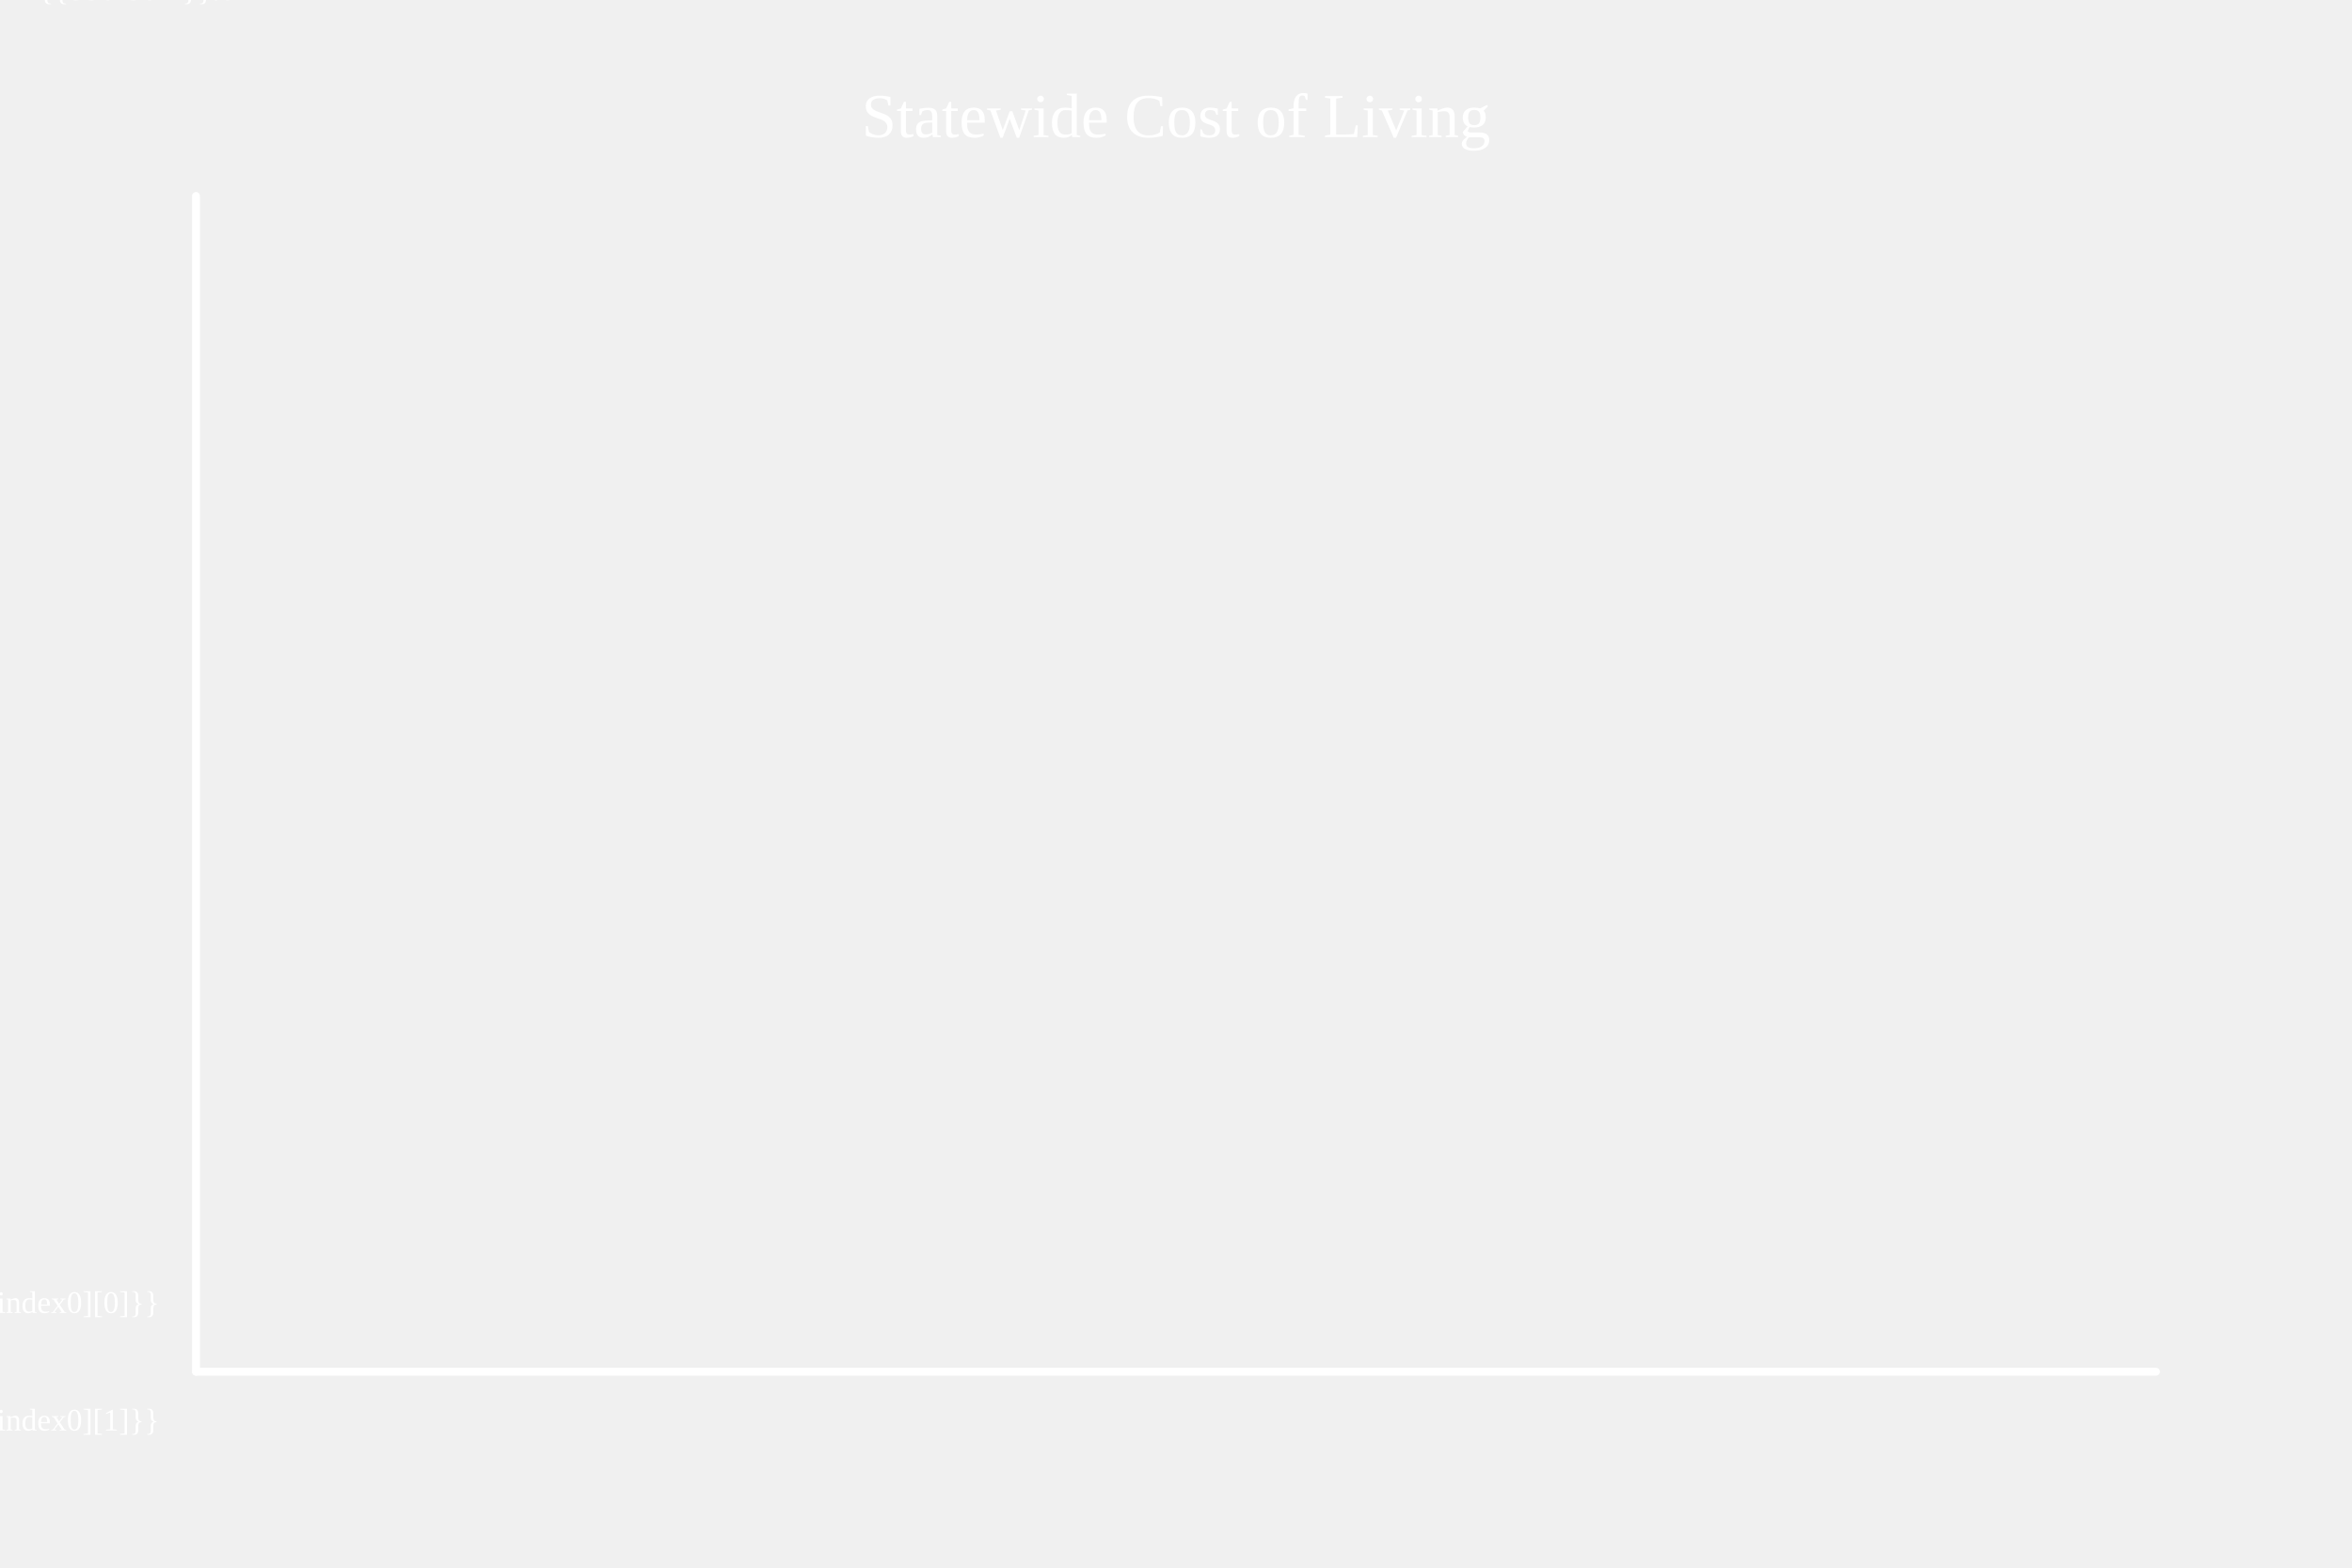
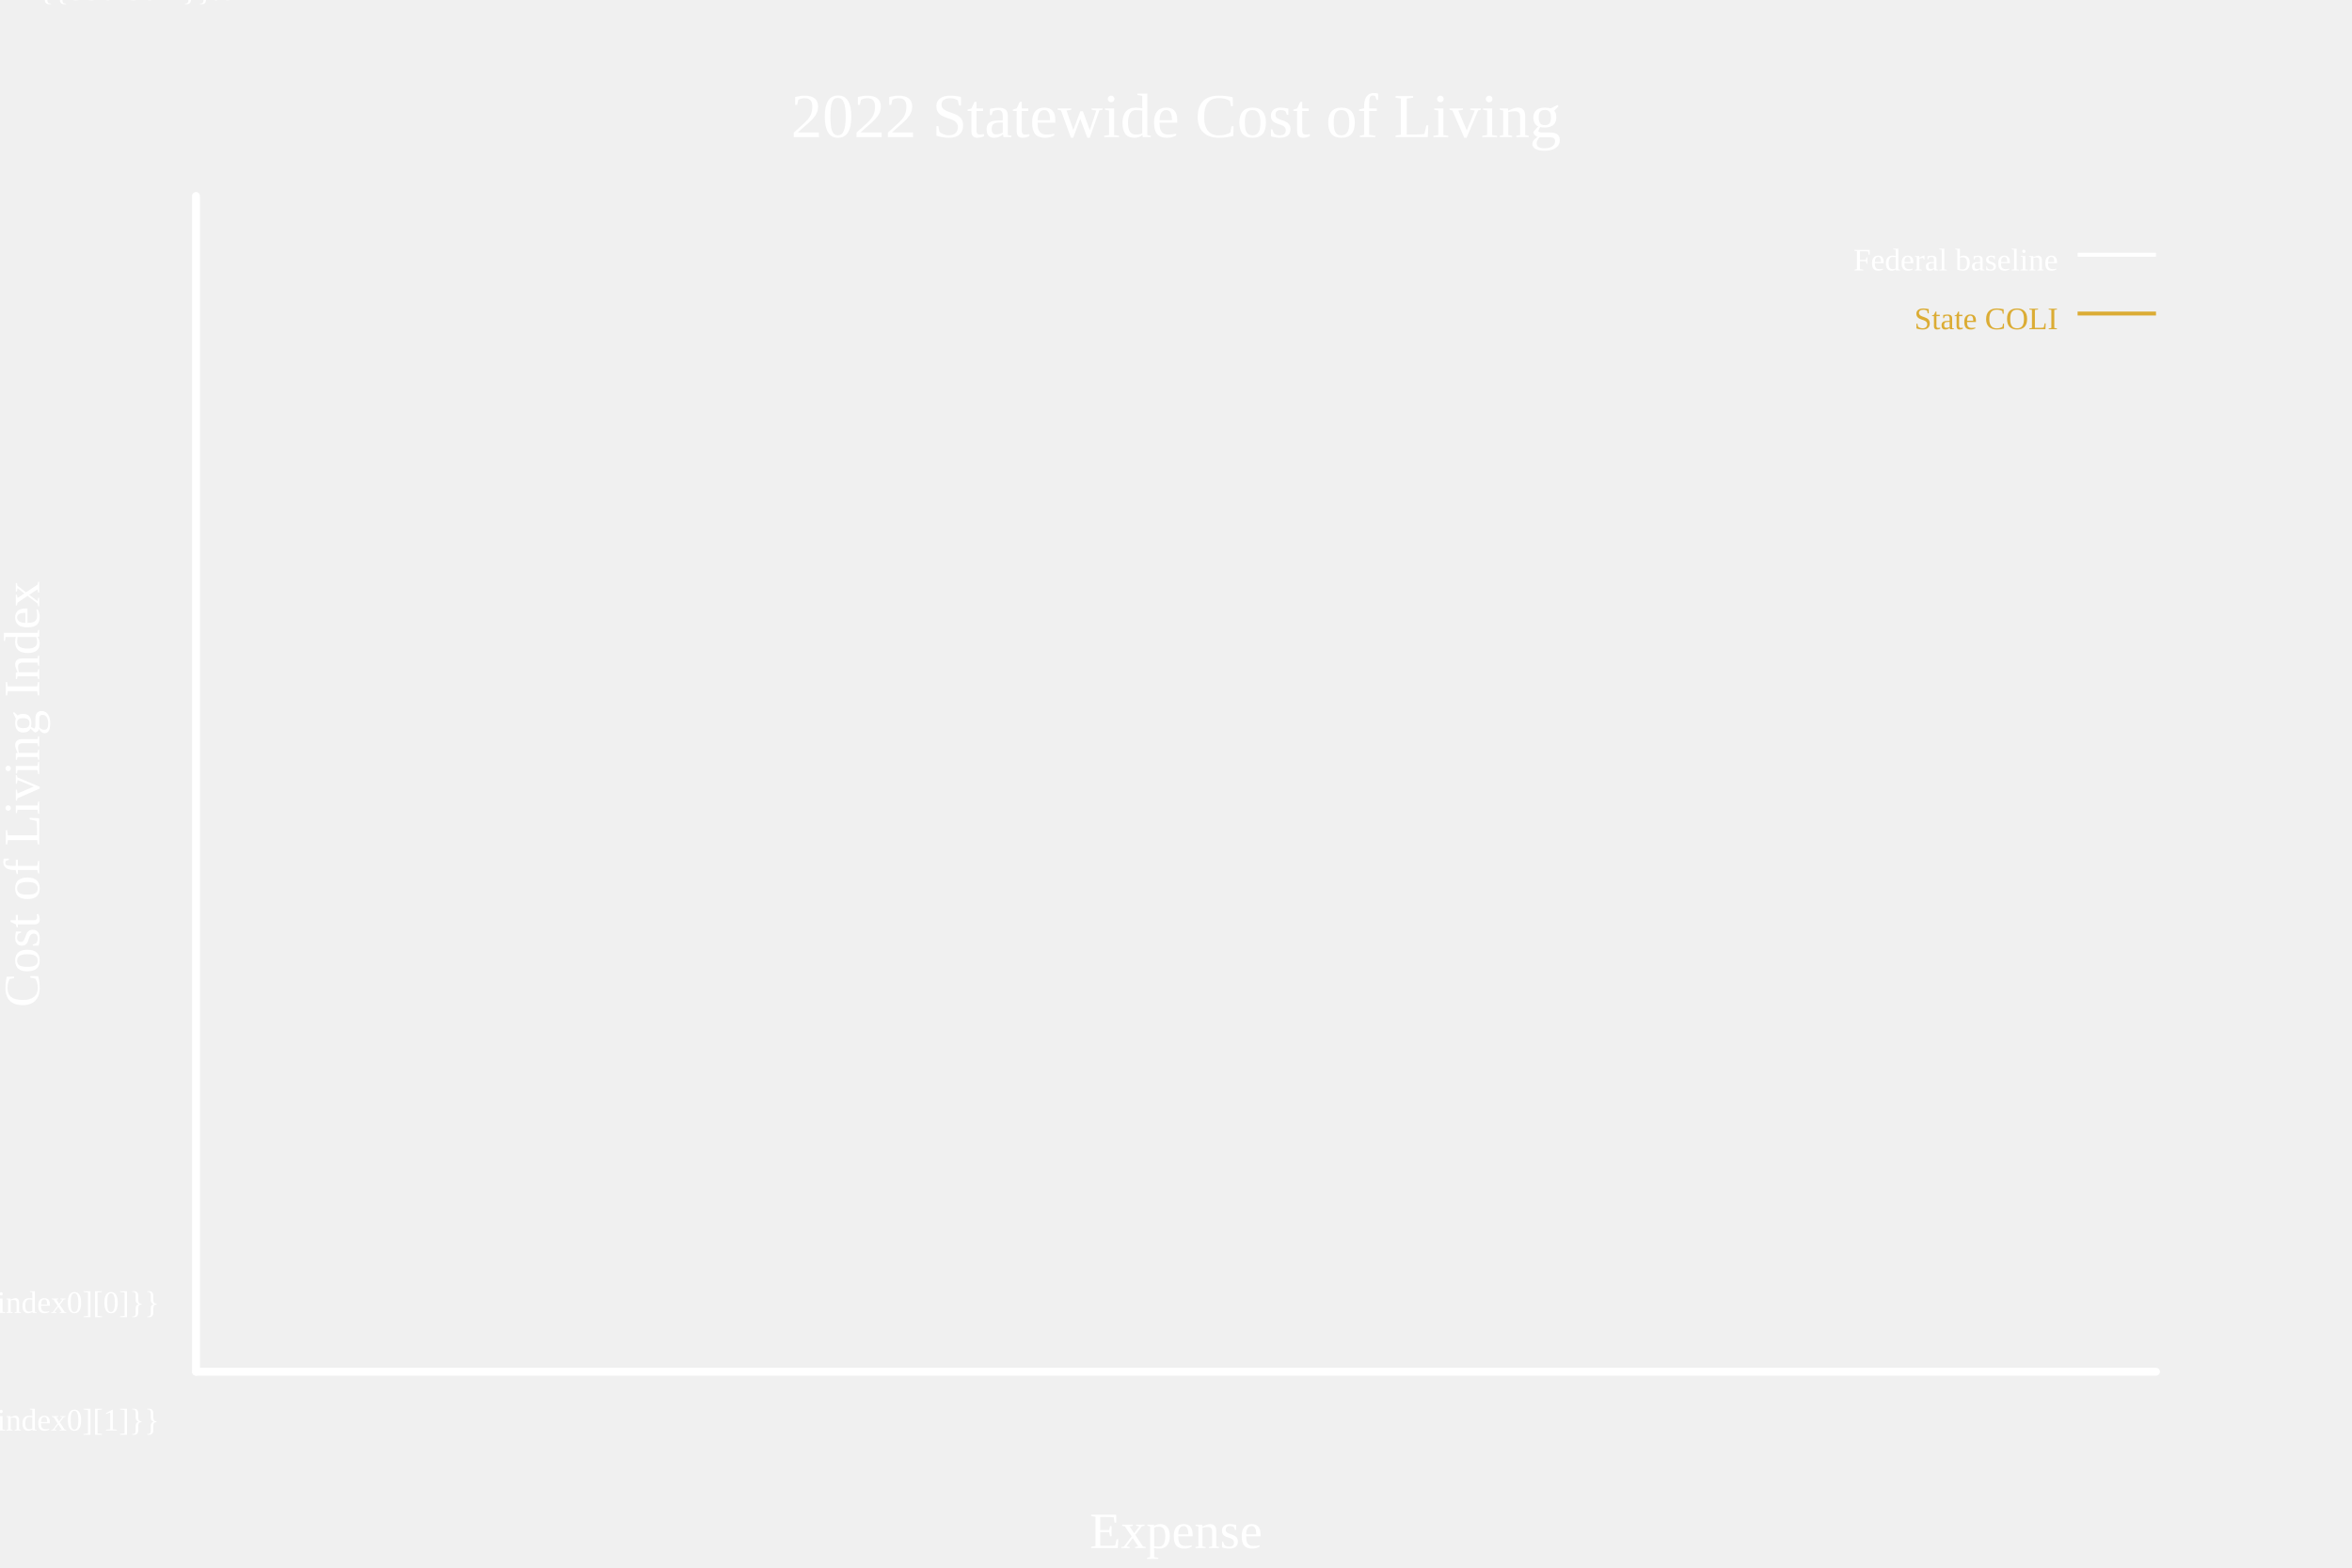
<svg xmlns="http://www.w3.org/2000/svg" viewBox="0 0 600 400" width="600" height="400">
  <line class="axis" x1="50" y1="50" x2="50" y2="350" stroke-linecap="round" stroke-width="2px" stroke="#ffffff" />
-   <text x="300" y="35" font-size="16px" text-align="center" text-anchor="middle" stroke-width="0px" fill="#ffffff">Statewide Cost of Living</text>
+   <text x="300" y="35" font-size="16px" text-align="center" text-anchor="middle" stroke-width="0px" fill="#ffffff">2022 Statewide Cost of Living</text>

   
    {% for i in range (8) %}
        <text x="35" y="{{50+300/7*loop.index0+4}}" font-size="8px" text-align="center" color="#ffffff" stroke-width="0px" fill="#ffffff" text-anchor="middle">{{350-50*i}}.0</text>
    {% endfor %}

-     {% for i in range(7) %}
-         <rect x="{{50+500/42+loop.index0*500/7}}" y="{{50+(350-bars[loop.index0][0])/350*300}}" width="{{500/7*2/3}}" height="{{bars[loop.index0][0]/350*300}}" fill="#dbac34" stroke-width="0px" stroke="red" />
-   <text x="{{50+500/42+loop.index0*500/7+(500/7*2/3/2)}}" y="365" font-size="8px" text-align="center" stroke-width="0px" fill="#ffffff" text-anchor="middle">{{bars[loop.index0][1]}}</text>
-   <text x="{{50+500/42+loop.index0*500/7+(500/7*2/3/2)}}" y="335" font-size="8px" text-align="center" stroke-width="0px" fill="#ffffff" text-anchor="middle">{{bars[loop.index0][0]}}</text>
+     {% for i in range(6) %}
+         <rect x="{{50+500/36+loop.index0*500/6}}" y="{{50+(350-bars[loop.index0][0])/350*300}}" width="{{500/6*2/3}}" height="{{bars[loop.index0][0]/350*300}}" fill="#dbac34" stroke-width="0px" />
+   <text x="{{50+500/36+loop.index0*500/6+(500/6*2/3/2)}}" y="365" font-size="8px" text-align="center" stroke-width="0px" fill="#ffffff" text-anchor="middle">{{bars[loop.index0][1]}}</text>
+   <text x="{{50+500/36+loop.index0*500/6+(500/6*2/3/2)}}" y="335" font-size="8px" text-align="center" stroke-width="0px" fill="#ffffff" text-anchor="middle">{{bars[loop.index0][0]}}</text>
    {% endfor %}

-     <line x1="{{50+500/7/6/2}}" y1="{{50+(350-100)/350*300}}" x2="{{550-500/7/6/2}}" y2="{{50+(350-100)/350*300}}" stroke-width="0.5px" stroke="#ffffff" />
+     <line x1="{{50+500/6/6/2}}" y1="{{50+(350-100)/350*300}}" x2="{{550-500/6/6/2}}" y2="{{50+(350-100)/350*300}}" stroke-width="1px" stroke="#ffffff" />
+   <line x1="{{50+500/6/6/2}}" y1="{{50+(350-line)/350*300}}" x2="{{550-500/6/6/2}}" y2="{{50+(350-line)/350*300}}" stroke-width="1px" stroke="#dbac34" />
+   <line x1="530" y1="65" x2="550" y2="65" stroke-width="1px" stroke="#ffffff" />
+   <text x="525" y="69" font-size="8px" stroke-width="0px" fill="#ffffff" text-anchor="end">Federal baseline</text>
+   <line x1="530" y1="80" x2="550" y2="80" stroke-width="1px" stroke="#dbac34" />
+   <text x="525" y="84" font-size="8px" stroke-width="0px" fill="#dbac34" text-anchor="end">State COLI</text>
+   <text x="300" y="395" font-size="13px" text-align="center" stroke-width="0px" fill="#ffffff" text-anchor="middle">Expense</text>
+   <text x="33" y="220" transform="rotate(-90, 40, 250)" fill="#ffffff" font-size="13px">Cost of Living Index</text>
  <line class="axis" x1="50" y1="350" x2="550" y2="350" stroke-linecap="round" stroke-width="2px" stroke="#ffffff" />
</svg>
